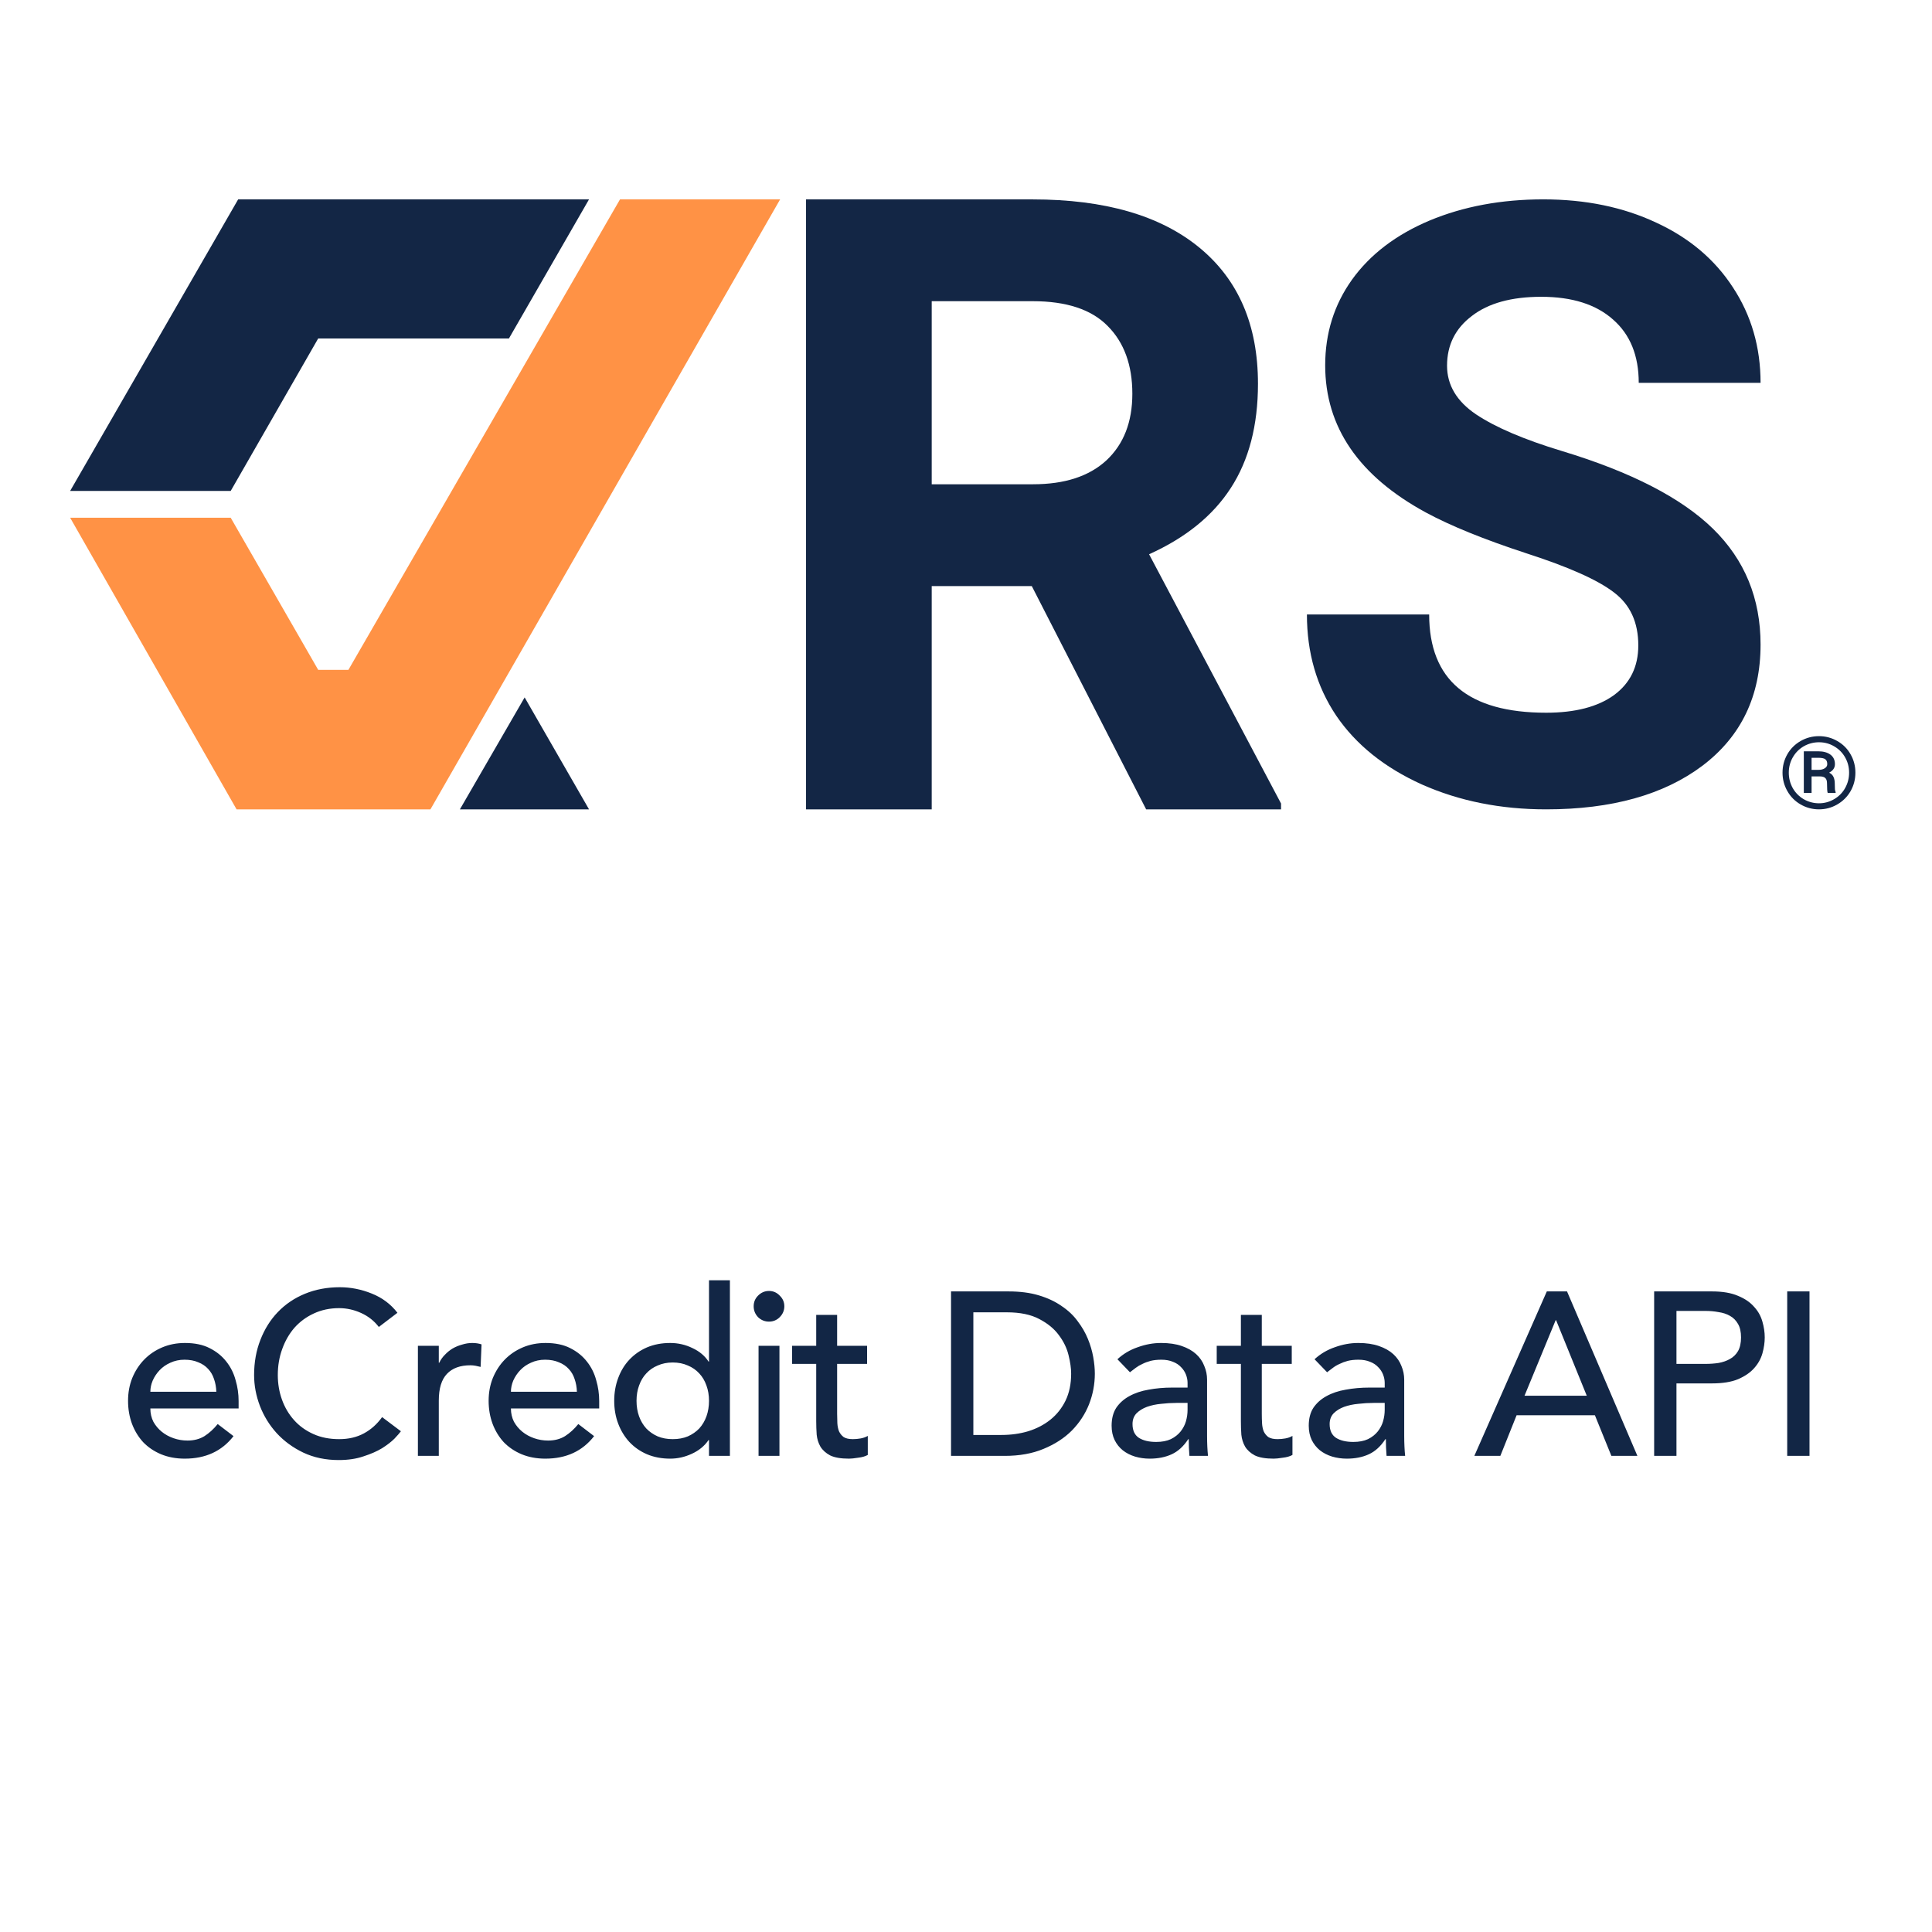
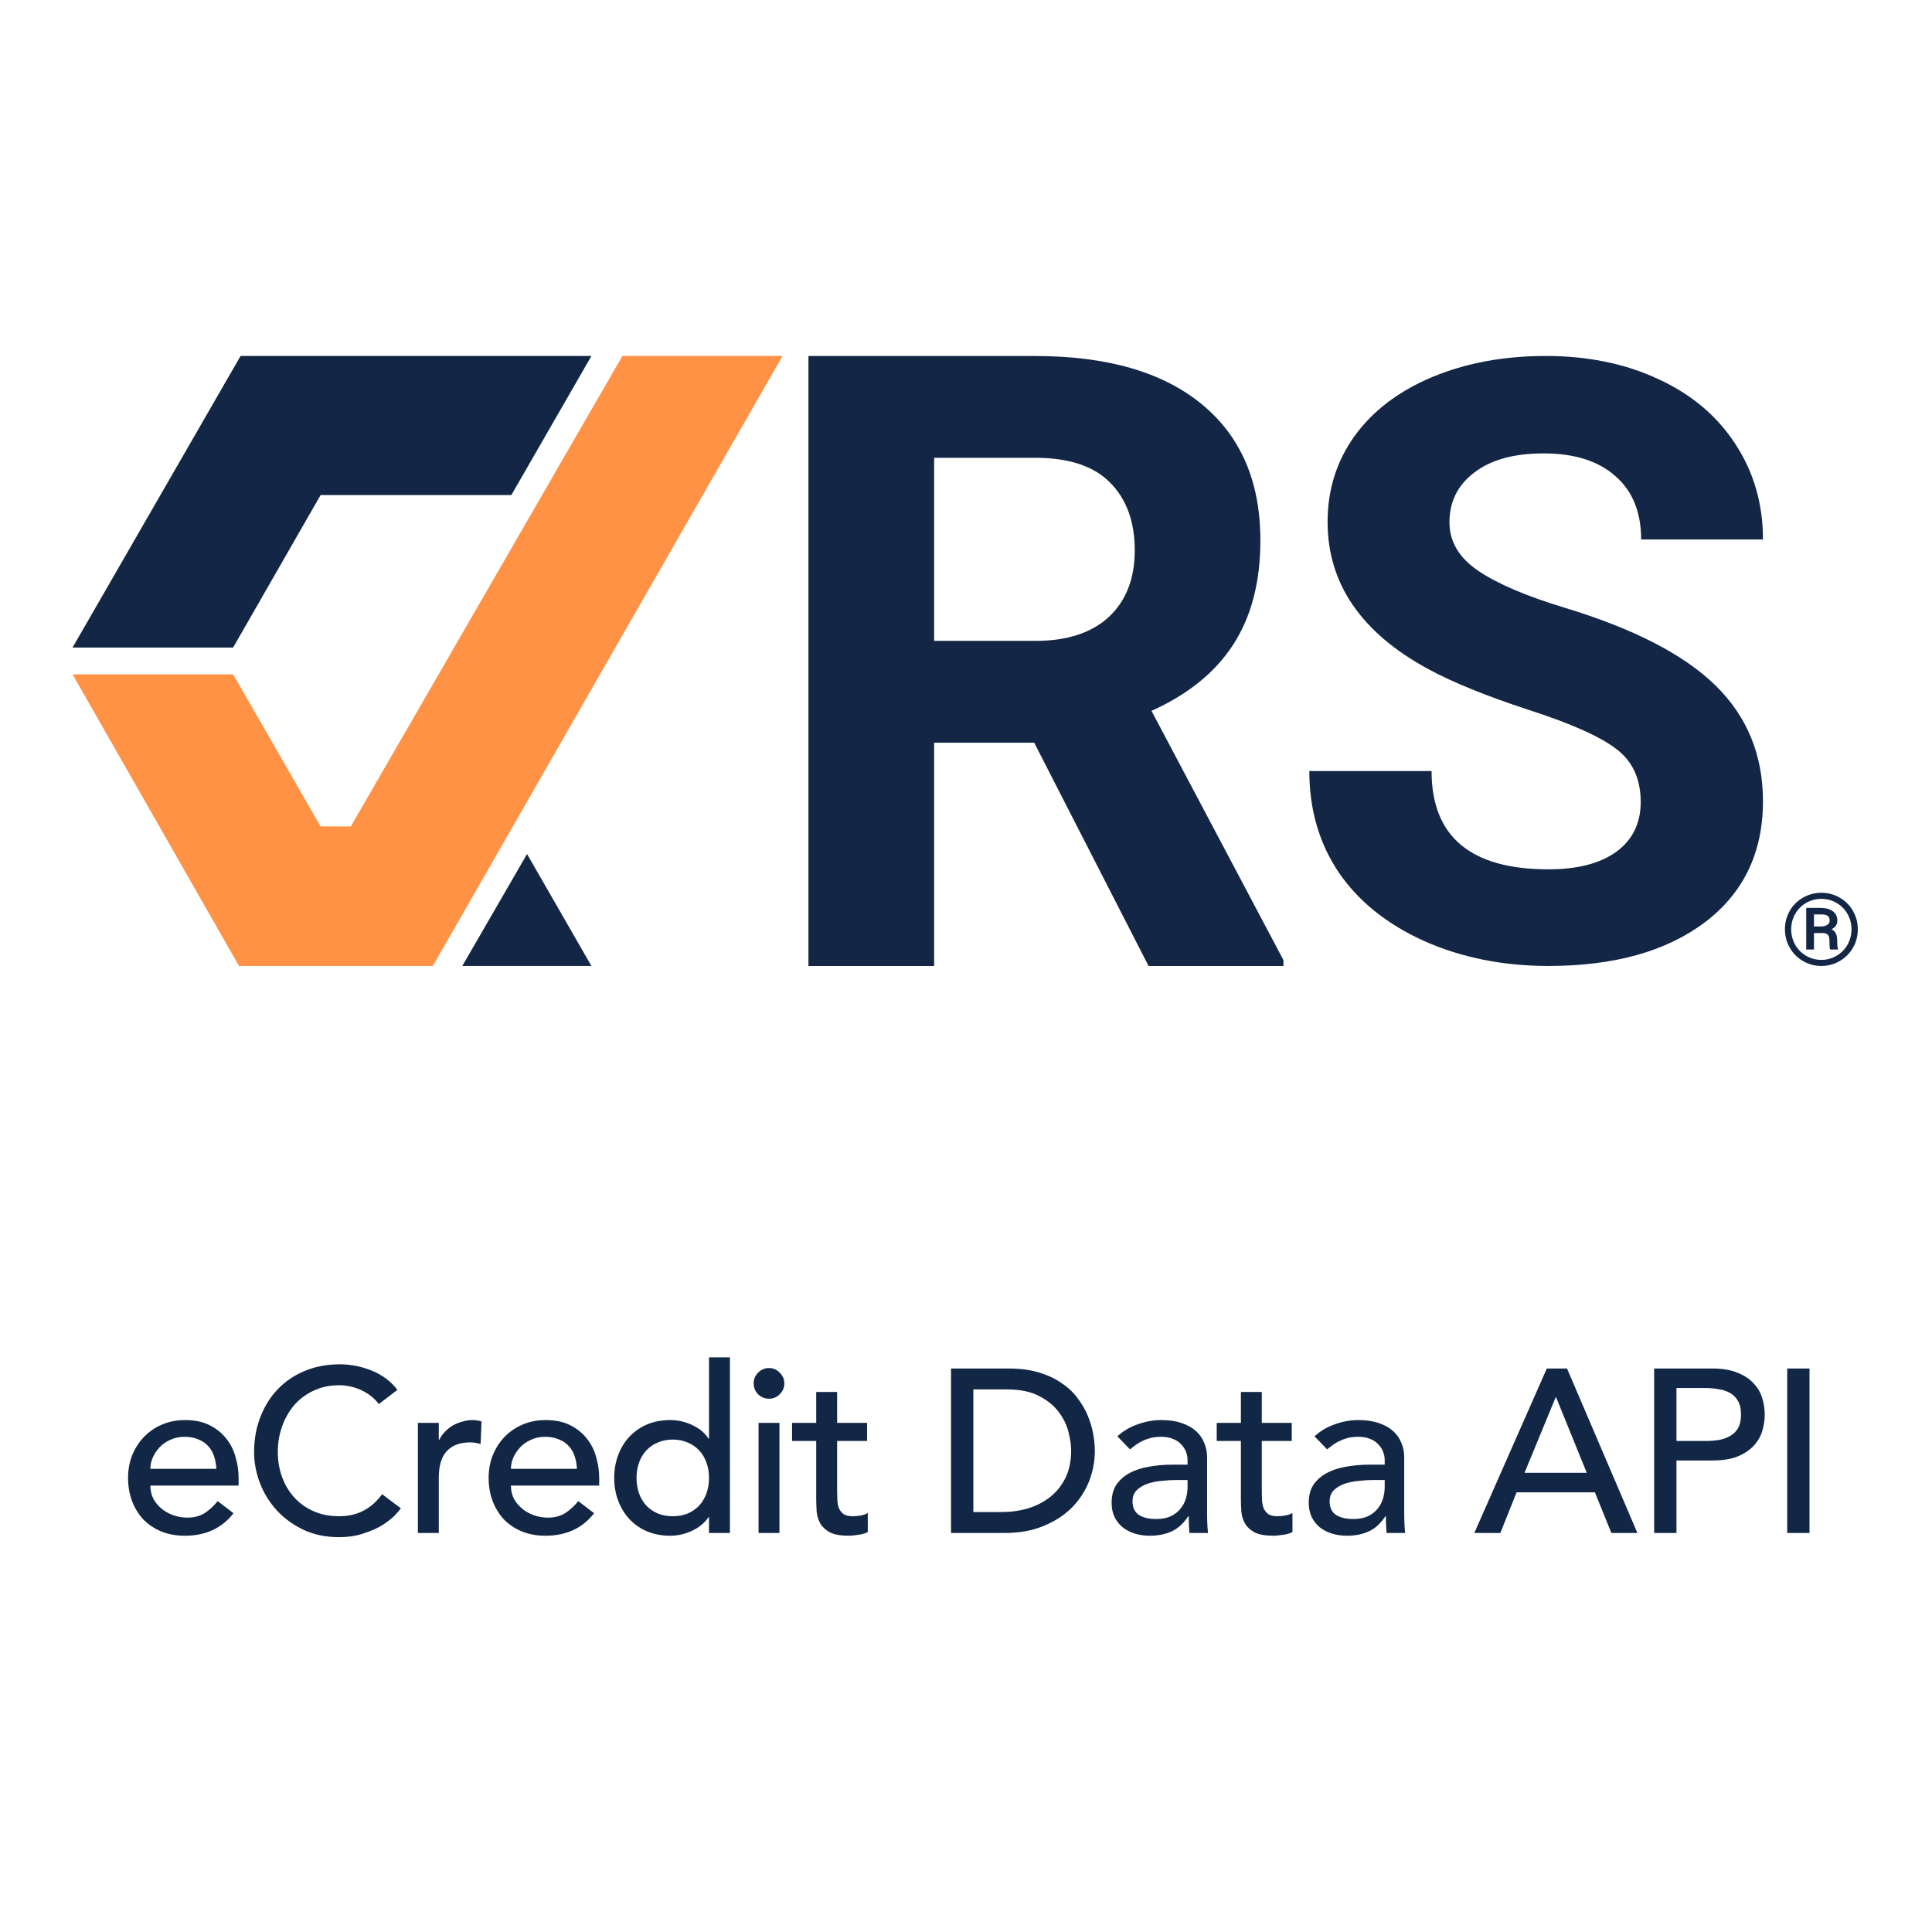
<svg xmlns="http://www.w3.org/2000/svg" width="200" height="200" viewBox="0 0 200 200" fill="none">
-   <path d="M 64.183 20.638 L 36.068 69.342 L 32.939 69.342 L 23.883 53.597 L 7.262 53.597 L 24.49 83.784 L 44.559 83.784 L 80.759 20.638 L 64.183 20.638 Z" fill="#FF9245" style="" />
-   <path d="M 60.976 83.784 L 54.311 72.196 L 47.608 83.784 L 60.976 83.784 Z" fill="#132645" style="" />
-   <path d="M 52.685 35.038 L 60.976 20.638 L 24.654 20.638 L 7.262 50.821 L 23.883 50.821 L 32.939 35.038 L 52.685 35.038 Z" fill="#132645" style="" />
-   <path d="M 169.596 66.813 C 169.596 64.421 168.757 62.594 167.074 61.326 C 165.396 60.032 162.366 58.683 157.994 57.273 C 153.625 55.841 150.16 54.434 147.609 53.055 C 140.66 49.282 137.183 44.203 137.183 37.816 C 137.183 34.496 138.108 31.541 139.958 28.951 C 141.839 26.335 144.515 24.295 147.987 22.831 C 151.493 21.368 155.418 20.638 159.763 20.638 C 164.132 20.638 168.028 21.439 171.447 23.044 C 174.867 24.619 177.516 26.858 179.394 29.755 C 181.298 32.653 182.253 35.946 182.253 39.631 L 169.642 39.631 C 169.642 36.815 168.757 34.636 166.993 33.088 C 165.228 31.512 162.746 30.724 159.55 30.724 C 156.47 30.724 154.072 31.385 152.362 32.711 C 150.654 34.003 149.798 35.719 149.798 37.858 C 149.798 39.856 150.792 41.532 152.78 42.882 C 154.797 44.233 157.757 45.498 161.653 46.679 C 168.827 48.846 174.056 51.536 177.333 54.741 C 180.614 57.952 182.253 61.946 182.253 66.729 C 182.253 72.047 180.247 76.227 176.241 79.264 C 172.234 82.278 166.837 83.784 160.056 83.784 C 155.344 83.784 151.057 82.925 147.188 81.206 C 143.322 79.461 140.366 77.084 138.319 74.075 C 136.302 71.062 135.292 67.573 135.292 63.608 L 147.947 63.608 C 147.947 70.39 151.982 73.781 160.056 73.781 C 163.055 73.781 165.396 73.173 167.074 71.962 C 168.757 70.726 169.596 69.01 169.596 66.813 Z" fill="#132645" style="" />
-   <path d="M 106.811 60.673 L 96.451 60.673 L 96.451 83.788 L 83.441 83.788 L 83.441 20.642 L 106.901 20.642 C 114.359 20.642 120.11 22.304 124.157 25.63 C 128.204 28.955 130.225 33.651 130.225 39.725 C 130.225 44.032 129.288 47.631 127.409 50.522 C 125.558 53.387 122.739 55.669 118.953 57.377 L 132.614 83.181 L 132.614 83.788 L 118.651 83.788 L 106.811 60.673 Z M 96.451 50.131 L 106.941 50.131 C 110.21 50.131 112.737 49.311 114.531 47.661 C 116.324 45.986 117.22 43.687 117.22 40.764 C 117.22 37.788 116.363 35.444 114.661 33.742 C 112.986 32.034 110.397 31.179 106.901 31.179 L 96.451 31.179 L 96.451 50.131 Z" fill="#132645" style="" />
-   <path d="M 184.526 79.986 C 184.526 79.306 184.689 78.673 185.019 78.09 C 185.353 77.503 185.814 77.048 186.397 76.711 C 186.984 76.375 187.621 76.206 188.3 76.206 C 188.98 76.206 189.613 76.375 190.197 76.711 C 190.787 77.048 191.243 77.503 191.573 78.09 C 191.907 78.673 192.071 79.306 192.071 79.986 C 192.071 80.676 191.903 81.316 191.569 81.903 C 191.231 82.486 190.77 82.946 190.186 83.279 C 189.605 83.615 188.976 83.784 188.3 83.784 C 187.617 83.784 186.98 83.611 186.397 83.275 C 185.814 82.938 185.357 82.478 185.027 81.892 C 184.693 81.308 184.526 80.673 184.526 79.986 Z M 191.418 79.986 C 191.418 79.429 191.288 78.908 191.019 78.427 C 190.754 77.946 190.379 77.56 189.894 77.273 C 189.409 76.982 188.876 76.838 188.3 76.838 C 187.738 76.838 187.212 76.978 186.727 77.253 C 186.246 77.533 185.868 77.913 185.591 78.398 C 185.313 78.882 185.175 79.416 185.175 79.986 C 185.175 80.561 185.313 81.09 185.582 81.579 C 185.858 82.064 186.238 82.449 186.719 82.733 C 187.208 83.012 187.734 83.156 188.3 83.156 C 188.867 83.156 189.392 83.012 189.878 82.724 C 190.367 82.438 190.746 82.052 191.015 81.563 C 191.283 81.078 191.418 80.552 191.418 79.986 Z M 187.534 80.372 L 187.534 82.08 L 186.731 82.08 L 186.731 77.774 L 188.224 77.774 C 188.761 77.774 189.18 77.893 189.491 78.123 C 189.796 78.352 189.951 78.681 189.951 79.107 C 189.951 79.486 189.752 79.777 189.352 79.986 C 189.568 80.093 189.718 80.242 189.804 80.43 C 189.89 80.614 189.935 80.845 189.935 81.124 C 189.935 81.399 189.943 81.595 189.951 81.71 C 189.967 81.825 189.992 81.92 190.024 81.998 L 190.024 82.08 L 189.201 82.08 C 189.157 81.965 189.132 81.636 189.132 81.098 C 189.132 80.841 189.075 80.656 188.957 80.544 C 188.842 80.43 188.646 80.372 188.373 80.372 L 187.534 80.372 Z M 187.534 79.695 L 188.255 79.695 C 188.52 79.695 188.732 79.642 188.9 79.531 C 189.071 79.424 189.157 79.284 189.157 79.107 C 189.157 78.87 189.091 78.701 188.965 78.607 C 188.839 78.504 188.615 78.451 188.285 78.447 L 187.534 78.447 L 187.534 79.695 Z" fill="#132645" style="" />
-   <path d="M 15.565 145.805 C 15.565 146.304 15.669 146.76 15.876 147.177 C 16.1 147.578 16.389 147.924 16.742 148.211 C 17.096 148.499 17.504 148.724 17.968 148.885 C 18.433 149.045 18.915 149.125 19.412 149.125 C 20.085 149.125 20.669 148.973 21.168 148.667 C 21.664 148.348 22.121 147.931 22.537 147.417 L 24.173 148.667 C 22.97 150.222 21.287 150.999 19.123 150.999 C 18.225 150.999 17.408 150.847 16.67 150.543 C 15.949 150.24 15.331 149.822 14.818 149.292 C 14.321 148.747 13.937 148.115 13.664 147.395 C 13.393 146.656 13.256 145.862 13.256 145.014 C 13.256 144.163 13.4 143.379 13.688 142.656 C 13.992 141.919 14.402 141.286 14.916 140.757 C 15.443 140.212 16.068 139.787 16.791 139.482 C 17.511 139.177 18.298 139.025 19.146 139.025 C 20.156 139.025 21.006 139.202 21.695 139.555 C 22.401 139.907 22.978 140.372 23.427 140.948 C 23.875 141.511 24.197 142.151 24.389 142.873 C 24.598 143.577 24.701 144.3 24.701 145.037 L 24.701 145.805 L 15.565 145.805 Z M 22.394 144.076 C 22.378 143.594 22.297 143.154 22.153 142.752 C 22.024 142.352 21.824 142.007 21.552 141.718 C 21.28 141.414 20.934 141.182 20.518 141.021 C 20.116 140.845 19.645 140.757 19.099 140.757 C 18.57 140.757 18.081 140.861 17.632 141.07 C 17.198 141.261 16.83 141.518 16.525 141.84 C 16.222 142.16 15.981 142.521 15.805 142.922 C 15.643 143.306 15.565 143.691 15.565 144.076 L 22.394 144.076 Z M 39.217 137.367 C 38.737 136.741 38.128 136.26 37.39 135.924 C 36.653 135.588 35.892 135.418 35.106 135.418 C 34.145 135.418 33.271 135.603 32.485 135.972 C 31.716 136.324 31.051 136.813 30.489 137.438 C 29.944 138.064 29.519 138.801 29.215 139.651 C 28.91 140.484 28.758 141.382 28.758 142.343 C 28.758 143.241 28.902 144.092 29.19 144.892 C 29.478 145.695 29.896 146.4 30.44 147.008 C 30.986 147.618 31.65 148.098 32.436 148.45 C 33.221 148.805 34.111 148.98 35.106 148.98 C 36.084 148.98 36.941 148.781 37.678 148.379 C 38.417 147.98 39.041 147.417 39.555 146.698 L 41.502 148.163 C 41.374 148.339 41.15 148.595 40.829 148.934 C 40.509 149.253 40.083 149.582 39.555 149.918 C 39.025 150.24 38.384 150.519 37.632 150.76 C 36.893 151.017 36.036 151.144 35.057 151.144 C 33.711 151.144 32.493 150.888 31.403 150.376 C 30.328 149.862 29.407 149.19 28.638 148.355 C 27.884 147.522 27.308 146.582 26.906 145.542 C 26.505 144.484 26.304 143.418 26.304 142.343 C 26.304 141.028 26.521 139.818 26.953 138.712 C 27.387 137.591 27.989 136.628 28.758 135.828 C 29.544 135.009 30.481 134.377 31.57 133.928 C 32.661 133.48 33.863 133.253 35.178 133.253 C 36.299 133.253 37.399 133.47 38.472 133.903 C 39.562 134.336 40.452 135.001 41.142 135.9 L 39.217 137.367 Z M 43.261 139.315 L 45.424 139.315 L 45.424 141.07 L 45.472 141.07 C 45.616 140.765 45.809 140.492 46.049 140.251 C 46.289 139.995 46.554 139.779 46.842 139.603 C 47.148 139.427 47.476 139.29 47.828 139.194 C 48.181 139.081 48.534 139.025 48.887 139.025 C 49.239 139.025 49.56 139.073 49.849 139.169 L 49.753 141.502 C 49.576 141.454 49.401 141.414 49.223 141.382 C 49.046 141.35 48.871 141.334 48.694 141.334 C 47.638 141.334 46.826 141.631 46.266 142.224 C 45.705 142.816 45.424 143.738 45.424 144.988 L 45.424 150.712 L 43.261 150.712 L 43.261 139.315 Z M 52.891 145.805 C 52.891 146.304 52.996 146.76 53.204 147.177 C 53.428 147.578 53.717 147.924 54.07 148.211 C 54.423 148.499 54.832 148.724 55.296 148.885 C 55.761 149.045 56.243 149.125 56.739 149.125 C 57.412 149.125 57.998 148.973 58.494 148.667 C 58.992 148.348 59.449 147.931 59.866 147.417 L 61.501 148.667 C 60.298 150.222 58.614 150.999 56.451 150.999 C 55.552 150.999 54.736 150.847 53.997 150.543 C 53.277 150.24 52.659 149.822 52.145 149.292 C 51.649 148.747 51.264 148.115 50.993 147.395 C 50.719 146.656 50.583 145.862 50.583 145.014 C 50.583 144.163 50.727 143.379 51.016 142.656 C 51.32 141.919 51.729 141.286 52.242 140.757 C 52.772 140.212 53.397 139.787 54.118 139.482 C 54.839 139.177 55.625 139.025 56.475 139.025 C 57.485 139.025 58.334 139.202 59.024 139.555 C 59.728 139.907 60.307 140.372 60.755 140.948 C 61.204 141.511 61.525 142.151 61.718 142.873 C 61.925 143.577 62.029 144.3 62.029 145.037 L 62.029 145.805 L 52.891 145.805 Z M 59.721 144.076 C 59.705 143.594 59.624 143.154 59.481 142.752 C 59.353 142.352 59.152 142.007 58.88 141.718 C 58.607 141.414 58.262 141.182 57.845 141.021 C 57.444 140.845 56.971 140.757 56.426 140.757 C 55.898 140.757 55.408 140.861 54.96 141.07 C 54.526 141.261 54.158 141.518 53.854 141.84 C 53.549 142.16 53.309 142.521 53.131 142.922 C 52.971 143.306 52.891 143.691 52.891 144.076 L 59.721 144.076 Z M 75.56 150.712 L 73.396 150.712 L 73.396 149.076 L 73.347 149.076 C 72.931 149.686 72.353 150.16 71.617 150.495 C 70.894 150.831 70.148 150.999 69.38 150.999 C 68.497 150.999 67.697 150.847 66.974 150.543 C 66.27 150.24 65.66 149.814 65.148 149.269 C 64.65 148.724 64.266 148.092 63.993 147.369 C 63.721 146.648 63.583 145.862 63.583 145.014 C 63.583 144.163 63.721 143.379 63.993 142.656 C 64.266 141.919 64.65 141.286 65.148 140.757 C 65.66 140.212 66.27 139.787 66.974 139.482 C 67.697 139.177 68.497 139.025 69.38 139.025 C 70.197 139.025 70.967 139.202 71.687 139.555 C 72.41 139.891 72.963 140.356 73.347 140.948 L 73.396 140.948 L 73.396 132.533 L 75.56 132.533 L 75.56 150.712 Z M 69.644 148.98 C 70.221 148.98 70.743 148.885 71.207 148.692 C 71.672 148.485 72.065 148.211 72.386 147.875 C 72.706 147.522 72.955 147.106 73.13 146.624 C 73.307 146.128 73.396 145.59 73.396 145.014 C 73.396 144.435 73.307 143.907 73.13 143.426 C 72.955 142.929 72.706 142.512 72.386 142.176 C 72.065 141.824 71.672 141.55 71.207 141.357 C 70.743 141.149 70.221 141.044 69.644 141.044 C 69.066 141.044 68.546 141.149 68.081 141.357 C 67.615 141.55 67.224 141.824 66.903 142.176 C 66.582 142.512 66.334 142.929 66.158 143.426 C 65.98 143.907 65.893 144.435 65.893 145.014 C 65.893 145.59 65.98 146.128 66.158 146.624 C 66.334 147.106 66.582 147.522 66.903 147.875 C 67.224 148.211 67.615 148.485 68.081 148.692 C 68.546 148.885 69.066 148.98 69.644 148.98 Z M 78.525 139.315 L 80.688 139.315 L 80.688 150.712 L 78.525 150.712 L 78.525 139.315 Z M 78.02 135.226 C 78.02 134.792 78.172 134.424 78.477 134.12 C 78.797 133.799 79.174 133.639 79.606 133.639 C 80.04 133.639 80.409 133.799 80.714 134.12 C 81.033 134.424 81.194 134.792 81.194 135.226 C 81.194 135.658 81.033 136.036 80.714 136.357 C 80.409 136.661 80.04 136.813 79.606 136.813 C 79.174 136.813 78.797 136.661 78.477 136.357 C 78.172 136.036 78.02 135.658 78.02 135.226 Z M 89.76 141.19 L 86.659 141.19 L 86.659 146.36 C 86.659 146.68 86.667 147.001 86.682 147.321 C 86.698 147.627 86.753 147.906 86.851 148.163 C 86.964 148.405 87.123 148.605 87.333 148.763 C 87.556 148.908 87.877 148.98 88.292 148.98 C 88.55 148.98 88.814 148.956 89.085 148.908 C 89.359 148.86 89.609 148.773 89.833 148.645 L 89.833 150.615 C 89.575 150.76 89.24 150.857 88.823 150.904 C 88.422 150.969 88.11 150.999 87.885 150.999 C 87.05 150.999 86.401 150.888 85.937 150.664 C 85.488 150.424 85.153 150.119 84.927 149.75 C 84.718 149.382 84.59 148.973 84.543 148.524 C 84.511 148.06 84.494 147.594 84.494 147.128 L 84.494 141.19 L 81.993 141.19 L 81.993 139.315 L 84.494 139.315 L 84.494 136.115 L 86.659 136.115 L 86.659 139.315 L 89.76 139.315 L 89.76 141.19 Z M 98.451 133.687 L 104.391 133.687 C 105.593 133.687 106.642 133.823 107.541 134.095 C 108.455 134.369 109.24 134.737 109.898 135.202 C 110.572 135.65 111.124 136.171 111.556 136.765 C 112.007 137.358 112.359 137.966 112.615 138.593 C 112.872 139.218 113.056 139.843 113.168 140.468 C 113.281 141.094 113.337 141.67 113.337 142.199 C 113.337 143.29 113.136 144.347 112.737 145.373 C 112.334 146.385 111.742 147.289 110.955 148.092 C 110.17 148.877 109.194 149.509 108.024 149.989 C 106.869 150.473 105.531 150.712 104.006 150.712 L 98.451 150.712 L 98.451 133.687 Z M 100.761 148.547 L 103.669 148.547 C 104.648 148.547 105.571 148.421 106.436 148.163 C 107.317 147.891 108.085 147.49 108.744 146.96 C 109.401 146.431 109.922 145.775 110.307 144.988 C 110.692 144.188 110.885 143.258 110.885 142.199 C 110.885 141.655 110.795 141.021 110.619 140.301 C 110.442 139.562 110.107 138.865 109.61 138.209 C 109.129 137.551 108.455 136.999 107.59 136.548 C 106.724 136.084 105.601 135.851 104.223 135.851 L 100.761 135.851 L 100.761 148.547 Z M 115.675 140.708 C 116.284 140.147 116.987 139.731 117.79 139.459 C 118.591 139.169 119.394 139.025 120.194 139.025 C 121.029 139.025 121.742 139.13 122.336 139.338 C 122.945 139.547 123.442 139.827 123.826 140.18 C 124.212 140.532 124.491 140.942 124.667 141.406 C 124.859 141.856 124.956 142.327 124.956 142.825 L 124.956 148.645 C 124.956 149.045 124.965 149.414 124.981 149.75 C 124.996 150.085 125.021 150.408 125.052 150.712 L 123.128 150.712 C 123.082 150.134 123.057 149.559 123.057 148.98 L 123.008 148.98 C 122.527 149.717 121.959 150.24 121.301 150.543 C 120.645 150.847 119.882 150.999 119.016 150.999 C 118.487 150.999 117.982 150.927 117.502 150.786 C 117.02 150.64 116.597 150.424 116.229 150.134 C 115.875 149.846 115.593 149.494 115.387 149.076 C 115.177 148.645 115.074 148.147 115.074 147.586 C 115.074 146.85 115.234 146.23 115.554 145.734 C 115.891 145.238 116.339 144.837 116.901 144.532 C 117.477 144.211 118.142 143.987 118.897 143.859 C 119.666 143.715 120.484 143.642 121.349 143.642 L 122.936 143.642 L 122.936 143.162 C 122.936 142.873 122.881 142.583 122.769 142.296 C 122.656 142.007 122.488 141.751 122.263 141.527 C 122.039 141.286 121.759 141.101 121.422 140.973 C 121.085 140.829 120.684 140.757 120.22 140.757 C 119.803 140.757 119.433 140.797 119.112 140.877 C 118.808 140.958 118.526 141.062 118.272 141.19 C 118.016 141.302 117.784 141.438 117.573 141.597 C 117.365 141.759 117.164 141.911 116.972 142.055 L 115.675 140.708 Z M 121.781 145.229 C 121.269 145.229 120.74 145.261 120.194 145.325 C 119.666 145.373 119.177 145.478 118.728 145.638 C 118.295 145.799 117.935 146.023 117.646 146.311 C 117.375 146.598 117.238 146.969 117.238 147.417 C 117.238 148.076 117.455 148.547 117.887 148.837 C 118.335 149.125 118.936 149.269 119.691 149.269 C 120.283 149.269 120.788 149.173 121.205 148.98 C 121.623 148.773 121.959 148.507 122.215 148.188 C 122.472 147.865 122.656 147.514 122.769 147.128 C 122.881 146.728 122.936 146.336 122.936 145.951 L 122.936 145.229 L 121.781 145.229 Z M 133.722 141.19 L 130.62 141.19 L 130.62 146.36 C 130.62 146.68 130.629 147.001 130.646 147.321 C 130.661 147.627 130.716 147.906 130.814 148.163 C 130.926 148.405 131.086 148.605 131.294 148.763 C 131.519 148.908 131.839 148.98 132.255 148.98 C 132.513 148.98 132.777 148.956 133.049 148.908 C 133.323 148.86 133.57 148.773 133.794 148.645 L 133.794 150.615 C 133.538 150.76 133.201 150.857 132.785 150.904 C 132.383 150.969 132.071 150.999 131.848 150.999 C 131.014 150.999 130.364 150.888 129.9 150.664 C 129.451 150.424 129.113 150.119 128.89 149.75 C 128.68 149.382 128.552 148.973 128.504 148.524 C 128.472 148.06 128.457 147.594 128.457 147.128 L 128.457 141.19 L 125.955 141.19 L 125.955 139.315 L 128.457 139.315 L 128.457 136.115 L 130.62 136.115 L 130.62 139.315 L 133.722 139.315 L 133.722 141.19 Z M 136.082 140.708 C 136.692 140.147 137.398 139.731 138.197 139.459 C 138.999 139.169 139.801 139.025 140.603 139.025 C 141.437 139.025 142.149 139.13 142.743 139.338 C 143.353 139.547 143.848 139.827 144.234 140.18 C 144.619 140.532 144.899 140.942 145.076 141.406 C 145.267 141.856 145.363 142.327 145.363 142.825 L 145.363 148.645 C 145.363 149.045 145.373 149.414 145.389 149.75 C 145.403 150.085 145.428 150.408 145.46 150.712 L 143.537 150.712 C 143.489 150.134 143.464 149.559 143.464 148.98 L 143.415 148.98 C 142.935 149.717 142.366 150.24 141.709 150.543 C 141.051 150.847 140.29 150.999 139.424 150.999 C 138.896 150.999 138.392 150.927 137.909 150.786 C 137.429 150.64 137.004 150.424 136.635 150.134 C 136.283 149.846 136.002 149.494 135.793 149.076 C 135.586 148.645 135.481 148.147 135.481 147.586 C 135.481 146.85 135.641 146.23 135.962 145.734 C 136.299 145.238 136.747 144.837 137.308 144.532 C 137.885 144.211 138.551 143.987 139.305 143.859 C 140.074 143.715 140.891 143.642 141.758 143.642 L 143.344 143.642 L 143.344 143.162 C 143.344 142.873 143.288 142.583 143.176 142.296 C 143.064 142.007 142.895 141.751 142.67 141.527 C 142.446 141.286 142.167 141.101 141.829 140.973 C 141.492 140.829 141.092 140.757 140.628 140.757 C 140.209 140.757 139.841 140.797 139.521 140.877 C 139.215 140.958 138.937 141.062 138.68 141.19 C 138.422 141.302 138.19 141.438 137.983 141.597 C 137.773 141.759 137.573 141.911 137.38 142.055 L 136.082 140.708 Z M 142.189 145.229 C 141.677 145.229 141.147 145.261 140.603 145.325 C 140.074 145.373 139.585 145.478 139.135 145.638 C 138.702 145.799 138.343 146.023 138.054 146.311 C 137.782 146.598 137.644 146.969 137.644 147.417 C 137.644 148.076 137.862 148.547 138.294 148.837 C 138.743 149.125 139.345 149.269 140.098 149.269 C 140.689 149.269 141.195 149.173 141.613 148.98 C 142.031 148.773 142.366 148.507 142.622 148.188 C 142.879 147.865 143.064 147.514 143.176 147.128 C 143.288 146.728 143.344 146.336 143.344 145.951 L 143.344 145.229 L 142.189 145.229 Z M 160.126 133.687 L 162.218 133.687 L 169.503 150.712 L 166.809 150.712 L 165.103 146.504 L 156.999 146.504 L 155.315 150.712 L 152.623 150.712 L 160.126 133.687 Z M 164.261 144.484 L 161.087 136.669 L 161.041 136.669 L 157.818 144.484 L 164.261 144.484 Z M 171.237 133.687 L 177.224 133.687 C 178.315 133.687 179.214 133.839 179.918 134.145 C 180.624 134.433 181.176 134.81 181.577 135.275 C 181.995 135.723 182.282 136.236 182.443 136.813 C 182.605 137.374 182.685 137.92 182.685 138.449 C 182.685 138.978 182.605 139.531 182.443 140.107 C 182.282 140.669 181.995 141.182 181.577 141.646 C 181.176 142.096 180.624 142.471 179.918 142.777 C 179.214 143.066 178.315 143.209 177.224 143.209 L 173.547 143.209 L 173.547 150.712 L 171.237 150.712 L 171.237 133.687 Z M 173.547 141.19 L 176.575 141.19 C 177.024 141.19 177.467 141.157 177.898 141.094 C 178.347 141.014 178.74 140.877 179.076 140.685 C 179.431 140.492 179.71 140.22 179.918 139.867 C 180.127 139.498 180.231 139.025 180.231 138.449 C 180.231 137.87 180.127 137.406 179.918 137.054 C 179.71 136.686 179.431 136.404 179.076 136.212 C 178.74 136.02 178.347 135.891 177.898 135.828 C 177.467 135.747 177.024 135.707 176.575 135.707 L 173.547 135.707 L 173.547 141.19 Z M 185.012 133.687 L 187.319 133.687 L 187.319 150.712 L 185.012 150.712 L 185.012 133.687 Z" fill="#122645" style="" />
+   <path d="M 64.432 36.85 L 36.317 85.554 L 33.188 85.554 L 24.132 69.809 L 7.511 69.809 L 24.739 99.996 L 44.808 99.996 L 81.008 36.85 L 64.432 36.85 Z" fill="#FF9245" style="" />
+   <path d="M 61.225 99.996 L 54.56 88.408 L 47.857 99.996 L 61.225 99.996 Z" fill="#132645" style="" />
+   <path d="M 52.934 51.25 L 61.225 36.85 L 24.903 36.85 L 7.511 67.033 L 24.132 67.033 L 33.188 51.25 L 52.934 51.25 Z" fill="#132645" style="" />
+   <path d="M 169.845 83.025 C 169.845 80.633 169.006 78.806 167.323 77.538 C 165.645 76.244 162.615 74.895 158.243 73.485 C 153.874 72.053 150.409 70.646 147.858 69.267 C 140.909 65.494 137.432 60.415 137.432 54.028 C 137.432 50.708 138.357 47.753 140.207 45.163 C 142.088 42.547 144.764 40.507 148.236 39.043 C 151.742 37.58 155.667 36.85 160.012 36.85 C 164.381 36.85 168.277 37.651 171.696 39.256 C 175.116 40.831 177.765 43.07 179.643 45.967 C 181.547 48.865 182.502 52.158 182.502 55.843 L 169.891 55.843 C 169.891 53.027 169.006 50.848 167.242 49.3 C 165.477 47.724 162.995 46.936 159.799 46.936 C 156.719 46.936 154.321 47.597 152.611 48.923 C 150.903 50.215 150.047 51.931 150.047 54.07 C 150.047 56.068 151.041 57.744 153.029 59.094 C 155.046 60.445 158.006 61.71 161.902 62.891 C 169.076 65.058 174.305 67.748 177.582 70.953 C 180.863 74.164 182.502 78.158 182.502 82.941 C 182.502 88.259 180.496 92.439 176.49 95.476 C 172.483 98.49 167.086 99.996 160.305 99.996 C 155.593 99.996 151.306 99.137 147.437 97.418 C 143.571 95.673 140.615 93.296 138.568 90.287 C 136.551 87.274 135.541 83.785 135.541 79.82 L 148.196 79.82 C 148.196 86.602 152.231 89.993 160.305 89.993 C 163.304 89.993 165.645 89.385 167.323 88.174 C 169.006 86.938 169.845 85.222 169.845 83.025 Z" fill="#132645" style="" />
+   <path d="M 107.06 76.885 L 96.7 76.885 L 96.7 100 L 83.69 100 L 83.69 36.854 L 107.15 36.854 C 114.608 36.854 120.359 38.516 124.406 41.842 C 128.453 45.167 130.474 49.863 130.474 55.937 C 130.474 60.244 129.537 63.843 127.658 66.734 C 125.807 69.599 122.988 71.881 119.202 73.589 L 132.863 99.393 L 132.863 100 L 118.9 100 L 107.06 76.885 Z M 96.7 66.343 L 107.19 66.343 C 110.459 66.343 112.986 65.523 114.78 63.873 C 116.573 62.198 117.469 59.899 117.469 56.976 C 117.469 54 116.612 51.656 114.91 49.954 C 113.235 48.246 110.646 47.391 107.15 47.391 L 96.7 47.391 L 96.7 66.343 Z" fill="#132645" style="" />
+   <path d="M 184.775 96.198 C 184.775 95.518 184.938 94.885 185.268 94.302 C 185.602 93.715 186.063 93.26 186.646 92.923 C 187.233 92.587 187.87 92.418 188.549 92.418 C 189.229 92.418 189.862 92.587 190.446 92.923 C 191.036 93.26 191.492 93.715 191.822 94.302 C 192.156 94.885 192.32 95.518 192.32 96.198 C 192.32 96.888 192.152 97.528 191.818 98.115 C 191.48 98.698 191.019 99.158 190.435 99.491 C 189.854 99.827 189.225 99.996 188.549 99.996 C 187.866 99.996 187.229 99.823 186.646 99.487 C 186.063 99.15 185.606 98.69 185.276 98.104 C 184.942 97.52 184.775 96.885 184.775 96.198 Z M 191.667 96.198 C 191.667 95.641 191.537 95.12 191.268 94.639 C 191.003 94.158 190.628 93.772 190.143 93.485 C 189.658 93.194 189.125 93.05 188.549 93.05 C 187.987 93.05 187.461 93.19 186.976 93.465 C 186.495 93.745 186.117 94.125 185.84 94.61 C 185.562 95.094 185.424 95.628 185.424 96.198 C 185.424 96.773 185.562 97.302 185.831 97.791 C 186.107 98.276 186.487 98.661 186.968 98.945 C 187.457 99.224 187.983 99.368 188.549 99.368 C 189.116 99.368 189.641 99.224 190.127 98.936 C 190.616 98.65 190.995 98.264 191.264 97.775 C 191.532 97.29 191.667 96.764 191.667 96.198 Z M 187.783 96.584 L 187.783 98.292 L 186.98 98.292 L 186.98 93.986 L 188.473 93.986 C 189.01 93.986 189.429 94.105 189.74 94.335 C 190.045 94.564 190.2 94.893 190.2 95.319 C 190.2 95.698 190.001 95.989 189.601 96.198 C 189.817 96.305 189.967 96.454 190.053 96.642 C 190.139 96.826 190.184 97.057 190.184 97.336 C 190.184 97.611 190.192 97.807 190.2 97.922 C 190.216 98.037 190.241 98.132 190.273 98.21 L 190.273 98.292 L 189.45 98.292 C 189.406 98.177 189.381 97.848 189.381 97.31 C 189.381 97.053 189.324 96.868 189.206 96.756 C 189.091 96.642 188.895 96.584 188.622 96.584 L 187.783 96.584 Z M 187.783 95.907 L 188.504 95.907 C 188.769 95.907 188.981 95.854 189.149 95.743 C 189.32 95.636 189.406 95.496 189.406 95.319 C 189.406 95.082 189.34 94.913 189.214 94.819 C 189.088 94.716 188.864 94.663 188.534 94.659 L 187.783 94.659 L 187.783 95.907 Z" fill="#132645" style="" />
+   <path d="M 15.565 153.785 C 15.565 154.284 15.669 154.74 15.876 155.157 C 16.1 155.558 16.389 155.904 16.742 156.191 C 17.096 156.479 17.504 156.704 17.968 156.865 C 18.433 157.025 18.915 157.105 19.412 157.105 C 20.085 157.105 20.669 156.953 21.168 156.647 C 21.664 156.328 22.121 155.911 22.537 155.397 L 24.173 156.647 C 22.97 158.202 21.287 158.979 19.123 158.979 C 18.225 158.979 17.408 158.827 16.67 158.523 C 15.949 158.22 15.331 157.802 14.818 157.272 C 14.321 156.727 13.937 156.095 13.664 155.375 C 13.393 154.636 13.256 153.842 13.256 152.994 C 13.256 152.143 13.4 151.359 13.688 150.636 C 13.992 149.899 14.402 149.266 14.916 148.737 C 15.443 148.192 16.068 147.767 16.791 147.462 C 17.511 147.157 18.298 147.005 19.146 147.005 C 20.156 147.005 21.006 147.182 21.695 147.535 C 22.401 147.887 22.978 148.352 23.427 148.928 C 23.875 149.491 24.197 150.131 24.389 150.853 C 24.598 151.557 24.701 152.28 24.701 153.017 L 24.701 153.785 L 15.565 153.785 Z M 22.394 152.056 C 22.378 151.574 22.297 151.134 22.153 150.732 C 22.024 150.332 21.824 149.987 21.552 149.698 C 21.28 149.394 20.934 149.162 20.518 149.001 C 20.116 148.825 19.645 148.737 19.099 148.737 C 18.57 148.737 18.081 148.841 17.632 149.05 C 17.198 149.241 16.83 149.498 16.525 149.82 C 16.222 150.14 15.981 150.501 15.805 150.902 C 15.643 151.286 15.565 151.671 15.565 152.056 L 22.394 152.056 Z M 39.217 145.347 C 38.737 144.721 38.128 144.24 37.39 143.904 C 36.653 143.568 35.892 143.398 35.106 143.398 C 34.145 143.398 33.271 143.583 32.485 143.952 C 31.716 144.304 31.051 144.793 30.489 145.418 C 29.944 146.044 29.519 146.781 29.215 147.631 C 28.91 148.464 28.758 149.362 28.758 150.323 C 28.758 151.221 28.902 152.072 29.19 152.872 C 29.478 153.675 29.896 154.38 30.44 154.988 C 30.986 155.598 31.65 156.078 32.436 156.43 C 33.221 156.785 34.111 156.96 35.106 156.96 C 36.084 156.96 36.941 156.761 37.678 156.359 C 38.417 155.96 39.041 155.397 39.555 154.678 L 41.502 156.143 C 41.374 156.319 41.15 156.575 40.829 156.914 C 40.509 157.233 40.083 157.562 39.555 157.898 C 39.025 158.22 38.384 158.499 37.632 158.74 C 36.893 158.997 36.036 159.124 35.057 159.124 C 33.711 159.124 32.493 158.868 31.403 158.356 C 30.328 157.842 29.407 157.17 28.638 156.335 C 27.884 155.502 27.308 154.562 26.906 153.522 C 26.505 152.464 26.304 151.398 26.304 150.323 C 26.304 149.008 26.521 147.798 26.953 146.692 C 27.387 145.571 27.989 144.608 28.758 143.808 C 29.544 142.989 30.481 142.357 31.57 141.908 C 32.661 141.46 33.863 141.233 35.178 141.233 C 36.299 141.233 37.399 141.45 38.472 141.883 C 39.562 142.316 40.452 142.981 41.142 143.88 L 39.217 145.347 Z M 43.261 147.295 L 45.424 147.295 L 45.424 149.05 L 45.472 149.05 C 45.616 148.745 45.809 148.472 46.049 148.231 C 46.289 147.975 46.554 147.759 46.842 147.583 C 47.148 147.407 47.476 147.27 47.828 147.174 C 48.181 147.061 48.534 147.005 48.887 147.005 C 49.239 147.005 49.56 147.053 49.849 147.149 L 49.753 149.482 C 49.576 149.434 49.401 149.394 49.223 149.362 C 49.046 149.33 48.871 149.314 48.694 149.314 C 47.638 149.314 46.826 149.611 46.266 150.204 C 45.705 150.796 45.424 151.718 45.424 152.968 L 45.424 158.692 L 43.261 158.692 L 43.261 147.295 Z M 52.891 153.785 C 52.891 154.284 52.996 154.74 53.204 155.157 C 53.428 155.558 53.717 155.904 54.07 156.191 C 54.423 156.479 54.832 156.704 55.296 156.865 C 55.761 157.025 56.243 157.105 56.739 157.105 C 57.412 157.105 57.998 156.953 58.494 156.647 C 58.992 156.328 59.449 155.911 59.866 155.397 L 61.501 156.647 C 60.298 158.202 58.614 158.979 56.451 158.979 C 55.552 158.979 54.736 158.827 53.997 158.523 C 53.277 158.22 52.659 157.802 52.145 157.272 C 51.649 156.727 51.264 156.095 50.993 155.375 C 50.719 154.636 50.583 153.842 50.583 152.994 C 50.583 152.143 50.727 151.359 51.016 150.636 C 51.32 149.899 51.729 149.266 52.242 148.737 C 52.772 148.192 53.397 147.767 54.118 147.462 C 54.839 147.157 55.625 147.005 56.475 147.005 C 57.485 147.005 58.334 147.182 59.024 147.535 C 59.728 147.887 60.307 148.352 60.755 148.928 C 61.204 149.491 61.525 150.131 61.718 150.853 C 61.925 151.557 62.029 152.28 62.029 153.017 L 62.029 153.785 L 52.891 153.785 Z M 59.721 152.056 C 59.705 151.574 59.624 151.134 59.481 150.732 C 59.353 150.332 59.152 149.987 58.88 149.698 C 58.607 149.394 58.262 149.162 57.845 149.001 C 57.444 148.825 56.971 148.737 56.426 148.737 C 55.898 148.737 55.408 148.841 54.96 149.05 C 54.526 149.241 54.158 149.498 53.854 149.82 C 53.549 150.14 53.309 150.501 53.131 150.902 C 52.971 151.286 52.891 151.671 52.891 152.056 L 59.721 152.056 Z M 75.56 158.692 L 73.396 158.692 L 73.396 157.056 L 73.347 157.056 C 72.931 157.666 72.353 158.14 71.617 158.475 C 70.894 158.811 70.148 158.979 69.38 158.979 C 68.497 158.979 67.697 158.827 66.974 158.523 C 66.27 158.22 65.66 157.794 65.148 157.249 C 64.65 156.704 64.266 156.072 63.993 155.349 C 63.721 154.628 63.583 153.842 63.583 152.994 C 63.583 152.143 63.721 151.359 63.993 150.636 C 64.266 149.899 64.65 149.266 65.148 148.737 C 65.66 148.192 66.27 147.767 66.974 147.462 C 67.697 147.157 68.497 147.005 69.38 147.005 C 70.197 147.005 70.967 147.182 71.687 147.535 C 72.41 147.871 72.963 148.336 73.347 148.928 L 73.396 148.928 L 73.396 140.513 L 75.56 140.513 L 75.56 158.692 Z M 69.644 156.96 C 70.221 156.96 70.743 156.865 71.207 156.672 C 71.672 156.465 72.065 156.191 72.386 155.855 C 72.706 155.502 72.955 155.086 73.13 154.604 C 73.307 154.108 73.396 153.57 73.396 152.994 C 73.396 152.415 73.307 151.887 73.13 151.406 C 72.955 150.909 72.706 150.492 72.386 150.156 C 72.065 149.804 71.672 149.53 71.207 149.337 C 70.743 149.129 70.221 149.024 69.644 149.024 C 69.066 149.024 68.546 149.129 68.081 149.337 C 67.615 149.53 67.224 149.804 66.903 150.156 C 66.582 150.492 66.334 150.909 66.158 151.406 C 65.98 151.887 65.893 152.415 65.893 152.994 C 65.893 153.57 65.98 154.108 66.158 154.604 C 66.334 155.086 66.582 155.502 66.903 155.855 C 67.224 156.191 67.615 156.465 68.081 156.672 C 68.546 156.865 69.066 156.96 69.644 156.96 Z M 78.525 147.295 L 80.688 147.295 L 80.688 158.692 L 78.525 158.692 L 78.525 147.295 Z M 78.02 143.206 C 78.02 142.772 78.172 142.404 78.477 142.1 C 78.797 141.779 79.174 141.619 79.606 141.619 C 80.04 141.619 80.409 141.779 80.714 142.1 C 81.033 142.404 81.194 142.772 81.194 143.206 C 81.194 143.638 81.033 144.016 80.714 144.337 C 80.409 144.641 80.04 144.793 79.606 144.793 C 79.174 144.793 78.797 144.641 78.477 144.337 C 78.172 144.016 78.02 143.638 78.02 143.206 Z M 89.76 149.17 L 86.659 149.17 L 86.659 154.34 C 86.659 154.66 86.667 154.981 86.682 155.301 C 86.698 155.607 86.753 155.886 86.851 156.143 C 86.964 156.385 87.123 156.585 87.333 156.743 C 87.556 156.888 87.877 156.96 88.292 156.96 C 88.55 156.96 88.814 156.936 89.085 156.888 C 89.359 156.84 89.609 156.753 89.833 156.625 L 89.833 158.595 C 89.575 158.74 89.24 158.837 88.823 158.884 C 88.422 158.949 88.11 158.979 87.885 158.979 C 87.05 158.979 86.401 158.868 85.937 158.644 C 85.488 158.404 85.153 158.099 84.927 157.73 C 84.718 157.362 84.59 156.953 84.543 156.504 C 84.511 156.04 84.494 155.574 84.494 155.108 L 84.494 149.17 L 81.993 149.17 L 81.993 147.295 L 84.494 147.295 L 84.494 144.095 L 86.659 144.095 L 86.659 147.295 L 89.76 147.295 L 89.76 149.17 Z M 98.451 141.667 L 104.391 141.667 C 105.593 141.667 106.642 141.803 107.541 142.075 C 108.455 142.349 109.24 142.717 109.898 143.182 C 110.572 143.63 111.124 144.151 111.556 144.745 C 112.007 145.338 112.359 145.946 112.615 146.573 C 112.872 147.198 113.056 147.823 113.168 148.448 C 113.281 149.074 113.337 149.65 113.337 150.179 C 113.337 151.27 113.136 152.327 112.737 153.353 C 112.334 154.365 111.742 155.269 110.955 156.072 C 110.17 156.857 109.194 157.489 108.024 157.969 C 106.869 158.453 105.531 158.692 104.006 158.692 L 98.451 158.692 L 98.451 141.667 Z M 100.761 156.527 L 103.669 156.527 C 104.648 156.527 105.571 156.401 106.436 156.143 C 107.317 155.871 108.085 155.47 108.744 154.94 C 109.401 154.411 109.922 153.755 110.307 152.968 C 110.692 152.168 110.885 151.238 110.885 150.179 C 110.885 149.635 110.795 149.001 110.619 148.281 C 110.442 147.542 110.107 146.845 109.61 146.189 C 109.129 145.531 108.455 144.979 107.59 144.528 C 106.724 144.064 105.601 143.831 104.223 143.831 L 100.761 143.831 L 100.761 156.527 Z M 115.675 148.688 C 116.284 148.127 116.987 147.711 117.79 147.439 C 118.591 147.149 119.394 147.005 120.194 147.005 C 121.029 147.005 121.742 147.11 122.336 147.318 C 122.945 147.527 123.442 147.807 123.826 148.16 C 124.212 148.512 124.491 148.922 124.667 149.386 C 124.859 149.836 124.956 150.307 124.956 150.805 L 124.956 156.625 C 124.956 157.025 124.965 157.394 124.981 157.73 C 124.996 158.065 125.021 158.388 125.052 158.692 L 123.128 158.692 C 123.082 158.114 123.057 157.539 123.057 156.96 L 123.008 156.96 C 122.527 157.697 121.959 158.22 121.301 158.523 C 120.645 158.827 119.882 158.979 119.016 158.979 C 118.487 158.979 117.982 158.907 117.502 158.766 C 117.02 158.62 116.597 158.404 116.229 158.114 C 115.875 157.826 115.593 157.474 115.387 157.056 C 115.177 156.625 115.074 156.127 115.074 155.566 C 115.074 154.83 115.234 154.21 115.554 153.714 C 115.891 153.218 116.339 152.817 116.901 152.512 C 117.477 152.191 118.142 151.967 118.897 151.839 C 119.666 151.695 120.484 151.622 121.349 151.622 L 122.936 151.622 L 122.936 151.142 C 122.936 150.853 122.881 150.563 122.769 150.276 C 122.656 149.987 122.488 149.731 122.263 149.507 C 122.039 149.266 121.759 149.081 121.422 148.953 C 121.085 148.809 120.684 148.737 120.22 148.737 C 119.803 148.737 119.433 148.777 119.112 148.857 C 118.808 148.938 118.526 149.042 118.272 149.17 C 118.016 149.282 117.784 149.418 117.573 149.577 C 117.365 149.739 117.164 149.891 116.972 150.035 L 115.675 148.688 Z M 121.781 153.209 C 121.269 153.209 120.74 153.241 120.194 153.305 C 119.666 153.353 119.177 153.458 118.728 153.618 C 118.295 153.779 117.935 154.003 117.646 154.291 C 117.375 154.578 117.238 154.949 117.238 155.397 C 117.238 156.056 117.455 156.527 117.887 156.817 C 118.335 157.105 118.936 157.249 119.691 157.249 C 120.283 157.249 120.788 157.153 121.205 156.96 C 121.623 156.753 121.959 156.487 122.215 156.168 C 122.472 155.845 122.656 155.494 122.769 155.108 C 122.881 154.708 122.936 154.316 122.936 153.931 L 122.936 153.209 L 121.781 153.209 Z M 133.722 149.17 L 130.62 149.17 L 130.62 154.34 C 130.62 154.66 130.629 154.981 130.646 155.301 C 130.661 155.607 130.716 155.886 130.814 156.143 C 130.926 156.385 131.086 156.585 131.294 156.743 C 131.519 156.888 131.839 156.96 132.255 156.96 C 132.513 156.96 132.777 156.936 133.049 156.888 C 133.323 156.84 133.57 156.753 133.794 156.625 L 133.794 158.595 C 133.538 158.74 133.201 158.837 132.785 158.884 C 132.383 158.949 132.071 158.979 131.848 158.979 C 131.014 158.979 130.364 158.868 129.9 158.644 C 129.451 158.404 129.113 158.099 128.89 157.73 C 128.68 157.362 128.552 156.953 128.504 156.504 C 128.472 156.04 128.457 155.574 128.457 155.108 L 128.457 149.17 L 125.955 149.17 L 125.955 147.295 L 128.457 147.295 L 128.457 144.095 L 130.62 144.095 L 130.62 147.295 L 133.722 147.295 L 133.722 149.17 Z M 136.082 148.688 C 136.692 148.127 137.398 147.711 138.197 147.439 C 138.999 147.149 139.801 147.005 140.603 147.005 C 141.437 147.005 142.149 147.11 142.743 147.318 C 143.353 147.527 143.848 147.807 144.234 148.16 C 144.619 148.512 144.899 148.922 145.076 149.386 C 145.267 149.836 145.363 150.307 145.363 150.805 L 145.363 156.625 C 145.363 157.025 145.373 157.394 145.389 157.73 C 145.403 158.065 145.428 158.388 145.46 158.692 L 143.537 158.692 C 143.489 158.114 143.464 157.539 143.464 156.96 L 143.415 156.96 C 142.935 157.697 142.366 158.22 141.709 158.523 C 141.051 158.827 140.29 158.979 139.424 158.979 C 138.896 158.979 138.392 158.907 137.909 158.766 C 137.429 158.62 137.004 158.404 136.635 158.114 C 136.283 157.826 136.002 157.474 135.793 157.056 C 135.586 156.625 135.481 156.127 135.481 155.566 C 135.481 154.83 135.641 154.21 135.962 153.714 C 136.299 153.218 136.747 152.817 137.308 152.512 C 137.885 152.191 138.551 151.967 139.305 151.839 C 140.074 151.695 140.891 151.622 141.758 151.622 L 143.344 151.622 L 143.344 151.142 C 143.344 150.853 143.288 150.563 143.176 150.276 C 143.064 149.987 142.895 149.731 142.67 149.507 C 142.446 149.266 142.167 149.081 141.829 148.953 C 141.492 148.809 141.092 148.737 140.628 148.737 C 140.209 148.737 139.841 148.777 139.521 148.857 C 139.215 148.938 138.937 149.042 138.68 149.17 C 138.422 149.282 138.19 149.418 137.983 149.577 C 137.773 149.739 137.573 149.891 137.38 150.035 L 136.082 148.688 Z M 142.189 153.209 C 141.677 153.209 141.147 153.241 140.603 153.305 C 140.074 153.353 139.585 153.458 139.135 153.618 C 138.702 153.779 138.343 154.003 138.054 154.291 C 137.782 154.578 137.644 154.949 137.644 155.397 C 137.644 156.056 137.862 156.527 138.294 156.817 C 138.743 157.105 139.345 157.249 140.098 157.249 C 140.689 157.249 141.195 157.153 141.613 156.96 C 142.031 156.753 142.366 156.487 142.622 156.168 C 142.879 155.845 143.064 155.494 143.176 155.108 C 143.288 154.708 143.344 154.316 143.344 153.931 L 143.344 153.209 L 142.189 153.209 Z M 160.126 141.667 L 162.218 141.667 L 169.503 158.692 L 166.809 158.692 L 165.103 154.484 L 156.999 154.484 L 155.315 158.692 L 152.623 158.692 L 160.126 141.667 Z M 164.261 152.464 L 161.087 144.649 L 161.041 144.649 L 157.818 152.464 L 164.261 152.464 Z M 171.237 141.667 L 177.224 141.667 C 178.315 141.667 179.214 141.819 179.918 142.125 C 180.624 142.413 181.176 142.79 181.577 143.255 C 181.995 143.703 182.282 144.216 182.443 144.793 C 182.605 145.354 182.685 145.9 182.685 146.429 C 182.685 146.958 182.605 147.511 182.443 148.087 C 182.282 148.649 181.995 149.162 181.577 149.626 C 181.176 150.076 180.624 150.451 179.918 150.757 C 179.214 151.046 178.315 151.189 177.224 151.189 L 173.547 151.189 L 173.547 158.692 L 171.237 158.692 L 171.237 141.667 Z M 173.547 149.17 L 176.575 149.17 C 177.024 149.17 177.467 149.137 177.898 149.074 C 178.347 148.994 178.74 148.857 179.076 148.665 C 179.431 148.472 179.71 148.2 179.918 147.847 C 180.127 147.478 180.231 147.005 180.231 146.429 C 180.231 145.85 180.127 145.386 179.918 145.034 C 179.71 144.666 179.431 144.384 179.076 144.192 C 178.74 144 178.347 143.871 177.898 143.808 C 177.467 143.727 177.024 143.687 176.575 143.687 L 173.547 143.687 L 173.547 149.17 Z M 185.012 141.667 L 187.319 141.667 L 187.319 158.692 L 185.012 158.692 L 185.012 141.667 Z" fill="#122645" style="" />
</svg>
